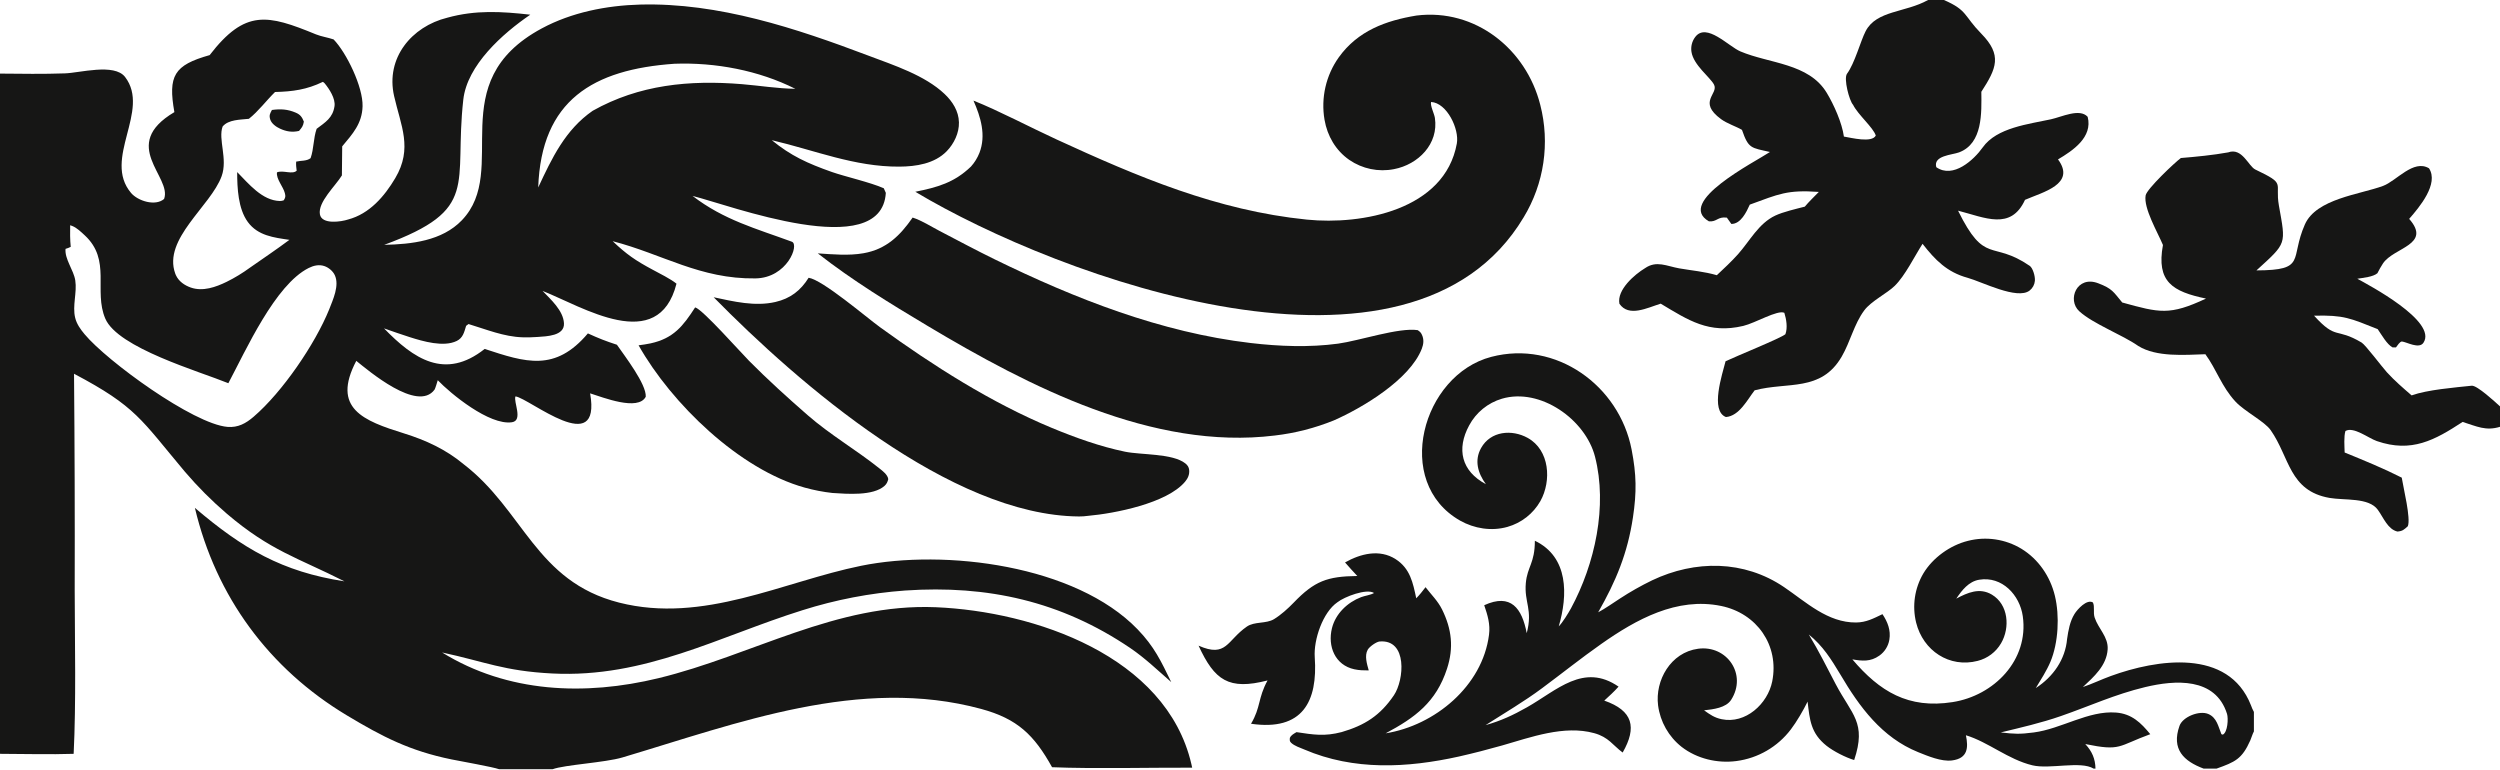
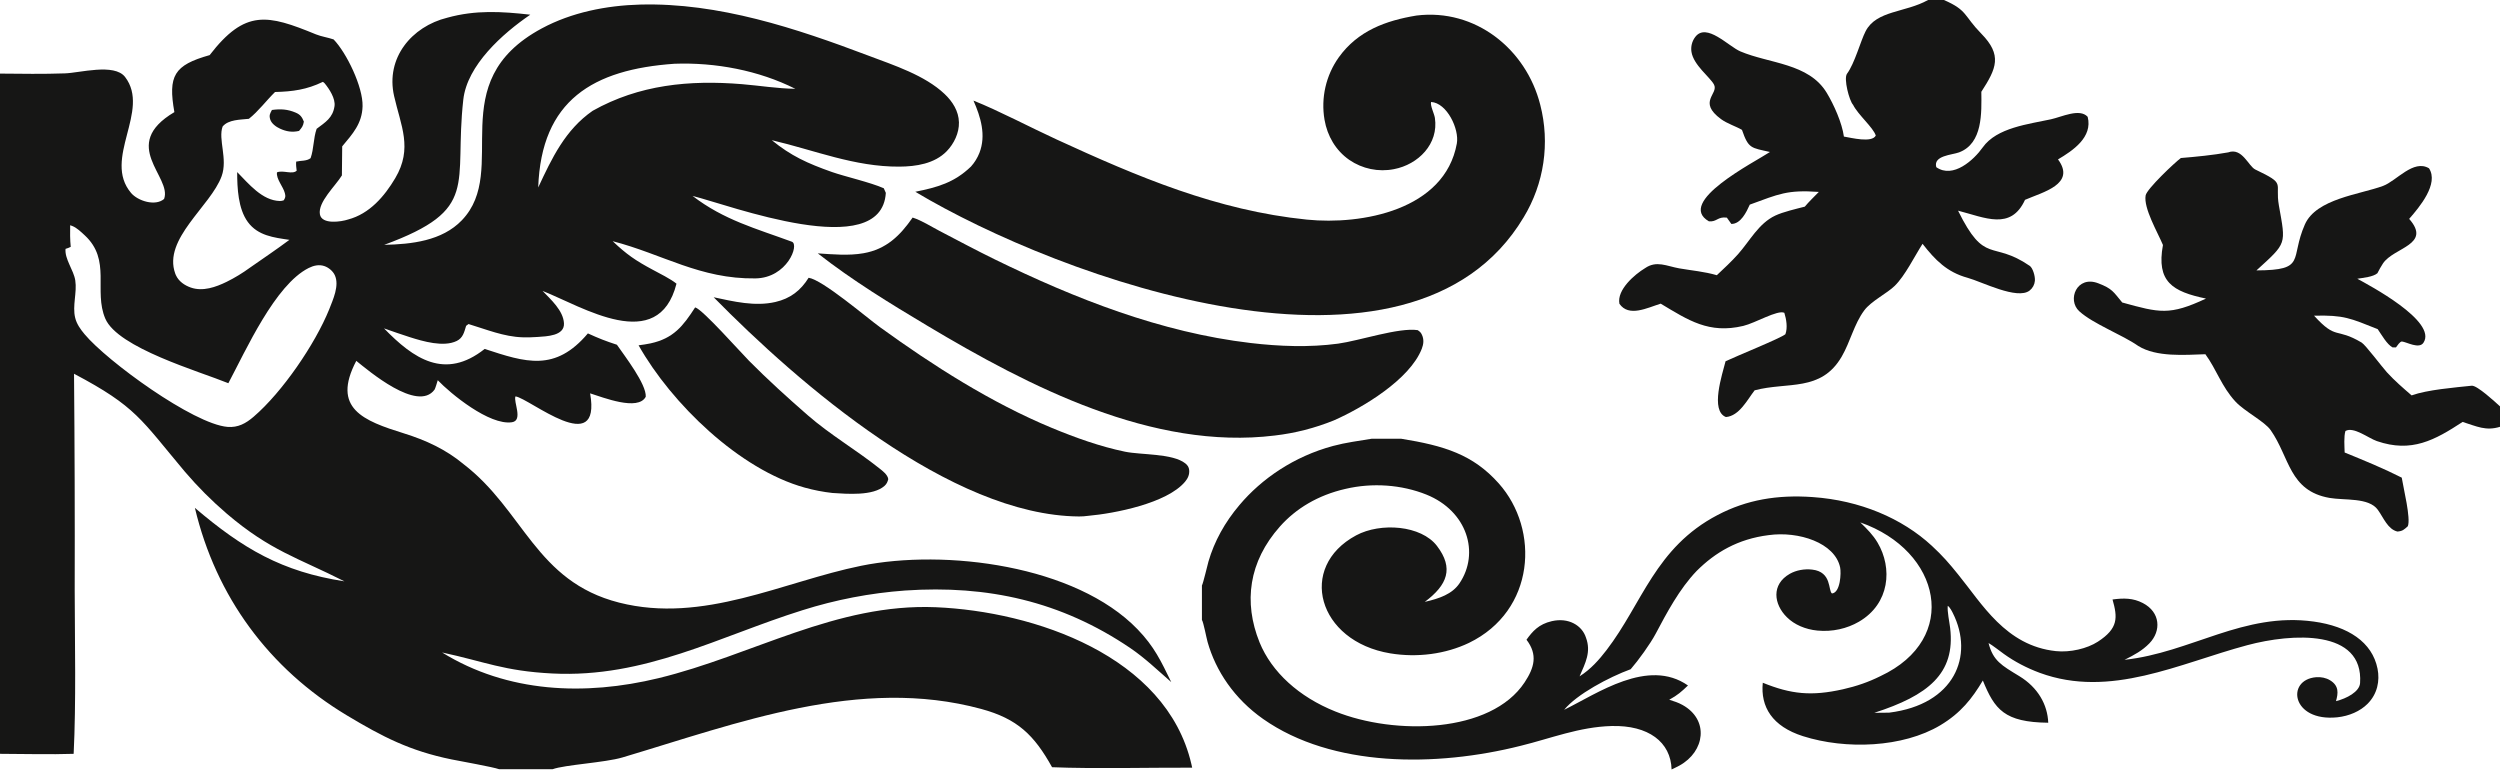
<svg xmlns="http://www.w3.org/2000/svg" width="1664" height="512" viewBox="0 0 1664 512">
  <path fill="#161615" d="M942.793 10.346C981.843 5.498 1015.81 32.544 1025.2 69.8C1031.76 95.23 1027.77 122.231 1014.13 144.675C938.839 270.54 705.213 185.116 609.22 127.65C623.93 124.665 635.136 121.596 646.296 110.843C648.692 108.167 650.593 105.087 651.91 101.746C656.468 90.05 652.754 77.84 647.933 66.955C664.61 73.58 686.255 85.025 703.304 92.841C757.172 117.629 810.118 140.135 869.858 146.175C906.495 149.88 961.618 139.864 969.667 95.536C971.406 85.964 963.107 68.477 952.533 67.873C951.809 70.161 954.64 75.668 955.062 78.466C957.672 95.793 943.993 109.516 927.798 112.591C917.463 114.608 906.751 112.383 898.075 106.417C889.033 100.123 883.461 90.492 881.604 79.715C879.109 65.129 882.54 50.151 891.135 38.105C903.782 20.526 922.307 13.725 942.793 10.346Z" />
  <path fill="#161615" d="M607.446 144.815C613.478 146.728 619.706 150.761 625.346 153.699C637.552 160.057 649.707 166.568 662.069 172.616C715.637 198.821 772.82 221.296 832.451 228.311C851.53 230.556 871.562 231.322 890.649 228.731C904.624 226.833 931.119 217.849 943.63 219.746C945.131 220.813 945.68 221.187 946.469 222.91C947.865 225.96 947.543 229.034 946.362 232.089C938.432 252.612 906.855 271.473 887.752 279.84C875.155 284.947 861.925 288.328 848.423 289.893C767.222 299.842 684.907 257.234 617.377 216.901C592.389 201.977 567.265 186.612 544.316 168.641C554.306 169.29 564.854 170.3 574.789 168.548C589.903 165.882 599.052 156.892 607.446 144.815Z" />
  <path fill="#161615" d="M538.232 184.879C547.594 186.296 576.623 211.183 585.624 217.707C620.914 243.287 659.794 268.104 700.193 284.851C715.762 291.305 732.232 297.211 748.757 300.637C759.625 302.891 780.472 301.674 788.989 308.464C790.431 309.613 791.317 310.939 791.51 312.787C791.829 315.84 790.665 318.382 788.755 320.657C776.687 335.022 741.797 341.794 724.153 343.349C722.192 343.626 720.215 343.763 718.235 343.759C632.729 343.155 531.666 255.453 475.008 197.847C488.348 200.68 502.508 204.153 516.118 200.997C526.057 198.693 532.887 193.429 538.232 184.879Z" />
  <path fill="#161615" d="M462.684 204.601C467.387 205.618 493.03 234.584 498.557 240.158C510.986 252.693 524.28 264.748 537.582 276.339C552.598 289.425 569.723 299.327 585.187 311.646C587.365 313.38 590.891 315.974 591.227 318.929C590.769 320.719 590.179 322.102 588.78 323.36C581.117 330.254 563.653 328.725 554.054 328.125C547.847 327.428 541.706 326.241 535.687 324.574C492.174 312.526 446.981 268.699 425.041 229.84C427.697 229.492 430.376 229.121 432.997 228.554C448.245 225.254 454.666 217.031 462.684 204.601Z" />
  <path fill="#161615" d="M255.719 162.969C273.755 162.581 294.168 160.406 307.407 146.619C339.767 112.919 293.697 54.928 360.641 18.888C380.438 8.23 403.713 3.643 426.032 3.045C478.284 1.646 529.899 18.844 578.137 37.078C594.879 43.407 615.511 50.064 628.691 62.526C634.02 67.566 638.09 73.922 638.272 81.438C638.442 88.482 634.995 95.644 630.148 100.634C622.036 108.984 609.742 110.841 598.601 110.912C568.774 111.104 542.121 99.938 513.7 93.302C526.44 103.734 537.443 108.735 553.69 114.472C562.035 117.419 579.437 121.382 588.251 125.312C588.771 126.491 589.223 127.514 589.606 128.381C586.709 175.06 485.23 136.406 460.954 130.404C481.968 146.525 503.244 152.102 527.071 160.891C532.223 162.792 523.933 185.027 502.793 185.308C465.941 185.797 441.275 169.231 407.794 160.528C416.978 169.265 422.991 173.406 434.338 179.478C438.831 181.883 446.497 185.718 450.269 188.814C438.196 236.381 387.736 204.15 361.132 193.63C366.637 199.395 374.91 206.683 375.378 215.195C375.843 223.639 363.662 223.85 357.891 224.275C354.563 224.52 351.187 224.61 347.835 224.51C335.361 224.136 323.632 219.237 311.833 215.679C311.212 216.151 310.684 216.552 310.251 216.882C308.955 221.115 308.169 224.915 303.981 226.95C295.182 231.224 281.52 227.182 272.764 224.412C267.012 222.544 261.287 220.594 255.592 218.56C275.264 238.815 296.142 253.196 322.6 232.25C349.936 241.227 369.467 247.72 391.302 221.912C398.539 225.211 403.061 227.005 410.619 229.461C415.814 236.988 430.349 255.795 429.811 264.075C424.709 273.845 401.265 264.452 392.781 261.815C400.463 305.622 352.545 265.188 343.109 263.832C341.554 267.223 348.386 279.883 340.776 281.04C325.764 283.321 299.774 261.889 291.372 253.068C291.058 254.147 289.706 258.69 289.253 259.314C278.005 274.792 244.869 246.353 237.143 240.194C220.502 271.861 241.919 280.069 268.872 288.455C283.461 292.993 296.848 299.172 308.587 308.979C348.707 339.76 356.527 386.958 412.056 401.086C468.195 415.369 521.153 387.167 573.142 376.592C628.922 365.246 715.869 376.122 757.163 418.865C768.272 430.364 772.753 439.979 779.582 454.018C770.714 446.269 762.022 437.927 752.315 431.35C706.275 400.159 657.23 389.322 602.465 393.047C579.229 394.734 556.271 399.143 534.062 406.182C478.447 423.597 429.42 451.397 367.606 448.274C335.374 446.645 322.742 440.403 294.273 434.292C337.875 461.246 389.386 463.25 438.255 451.4C500.649 436.27 556.651 401.355 622.96 404.172C688.3 406.949 776.208 436.496 792.976 508.554C793.161 509.353 793.338 510.154 793.506 510.957C764.372 510.862 728.782 511.804 700.255 510.658C688.324 489.203 677.223 478.419 653.059 471.864C572.353 449.969 490.958 481.321 414.304 504.152C402.72 507.602 376.014 509.007 367.745 512L332.26 512C328.395 510.548 306.134 506.603 300.529 505.458C272.742 499.786 254.645 490.411 230.91 476.174C179.117 445.107 143.697 397.079 129.717 338.033C161.542 365.149 187.69 380.543 229.259 386.936C198.369 371.264 179.967 366.677 150.904 341.864C140.921 333.312 131.62 323.995 123.085 313.997C93.659 278.992 90.766 270.699 49.273 248.767C49.696 296.889 49.845 345.014 49.721 393.138C49.794 428.08 50.7 467.259 49.022 501.745C33.685 502.285 15.549 501.781 0 501.744L0 48.985C14.386 49.115 28.646 49.353 43.08 48.839C52.766 48.614 76.082 41.882 83.253 51.241C100.439 73.672 68.057 105.737 87.23 128.428C91.718 133.741 103.348 137.473 109.213 132.429C114.741 117.749 79.026 96.547 116.067 74.631C111.786 50.448 115.731 43.403 139.539 36.685C163.216 6.027 177.987 9.611 210.294 22.871C213.808 24.314 218.441 24.989 222.046 26.244C230.601 35.063 241.68 57.831 241.325 70.763C241.009 82.291 234.666 89.155 227.767 97.412L227.568 116.76C223.294 123.778 211.493 134.51 212.927 142.659C214.157 149.645 227.244 147.597 231.67 146.102C245.985 142.328 255.952 130.605 263.072 118.589C274.858 98.698 266.812 83.778 262.302 63.879C256.582 38.641 273.926 17.659 297.73 11.78C316.579 6.57 333.732 7.611 352.966 9.775C334.409 22.433 310.929 43.401 308.368 66.338C301.985 123.497 319.87 139.316 255.719 162.969ZM219.09 205.967C221.609 199.448 226.068 190.032 222.829 183.124C221.564 180.428 218.812 178.136 216.037 177.151C212.44 175.873 208.764 176.717 205.458 178.376C183.095 189.595 163.706 233.084 151.99 255.068C132.577 247.132 78.404 231.56 70.078 212.055C62.131 193.439 74.299 173.132 56.368 156.6C53.984 154.402 51.185 151.651 48.161 150.435C47.678 150.241 47.2 150.066 46.701 149.917C46.622 154.751 46.586 159.488 47.082 164.308C45.931 164.902 44.854 165.29 43.616 165.646C42.993 172.532 49.051 179.767 50.107 186.656C51.348 194.755 48.081 203.456 50.029 211.5C51.044 215.695 53.562 219.171 56.284 222.441C71.216 240.374 128.628 282.243 151.438 284.141C158.403 284.721 163.621 281.837 168.811 277.386C187.984 260.938 209.779 228.961 219.09 205.967ZM448.922 42.434C394.718 46.227 360.255 66.692 358.234 124.784C367.325 105.294 376.208 86.405 394.475 73.747C425.431 56.339 458.935 53.151 493.852 56.018C505.572 56.981 517.64 58.967 529.36 59.11C505.001 46.842 476.098 41.433 448.922 42.434ZM214.886 54.489C204.208 59.663 194.805 60.955 183.068 61.235C177.234 66.956 171.997 74.065 165.648 79.084C159.998 79.715 152.062 79.498 148.172 84.21C145.052 92.708 151.706 105.753 147.516 117.275C140.252 137.249 108.291 158.988 116.627 182.068C116.762 182.441 116.913 182.809 117.08 183.169C118.99 187.307 122.814 189.924 127.014 191.399C134.96 194.19 143.65 191.109 150.852 187.582C156.236 184.945 161.545 181.684 166.388 178.146C175.121 172.01 184.092 166.041 192.628 159.643C182.28 158.11 171.678 156.914 164.977 147.791C158.471 138.935 157.885 125.196 157.861 114.539C165.486 122.25 174.504 133.525 186.279 133.787C187.201 133.807 188.034 133.619 188.892 133.302C190.021 131.365 190.168 130.795 189.593 128.529C188.491 124.182 183.741 119.166 184.352 114.719C188.403 113.057 194.595 116.373 197.466 113.622C197.186 111.561 196.959 109.643 197.135 107.565C200.517 106.766 203.99 107.354 206.736 105.27C208.961 98.93 208.513 92.193 210.754 85.737C216.58 81.344 221.518 78.473 222.648 70.672C223.381 65.615 219.184 59.244 216.122 55.489C215.782 55.072 215.344 54.764 214.886 54.489Z" />
  <path fill="#161615" d="M180.998 73.194C186.735 72.397 191.493 72.672 196.882 74.996C199.963 76.325 201.038 77.96 202.255 80.965C201.705 84.056 200.983 84.801 199.043 87.145C194.479 88.188 190.637 87.578 186.409 85.643C183.797 84.449 180.702 82.308 179.831 79.419C179.004 76.672 179.749 75.54 180.998 73.194Z" />
-   <path fill="#161615" d="M1134.56 167.757C1124.86 154.482 1120.33 139.061 1128.77 123.972C1140.29 103.371 1165.97 101.17 1185.09 111.733C1211.88 126.532 1214.13 163.748 1200.55 188.159C1191.88 203.45 1177.52 214.701 1160.6 219.471C1141.34 224.922 1120.47 221.528 1103.33 211.852C1021.8 165.406 1057.28 35.566 1141.13 13.675C1219.49 -6.782 1295.88 48.361 1310.9 125.828C1316.79 156.177 1317.13 177.277 1312.54 207.879C1306.03 251.339 1292.05 284.996 1270.44 322.825C1278.18 318.806 1289.06 311.159 1296.66 306.243C1309.18 298.049 1322.22 290.664 1335.69 284.135C1387.71 259.392 1446.99 259.448 1495.53 292.418C1522.21 310.537 1548.1 335.397 1582.57 335.154C1594.79 335.067 1603.78 330.181 1614.48 325.069C1620.73 334.365 1624.75 344.544 1622.83 355.923C1621.54 363.74 1617.17 370.712 1610.69 375.274C1599.92 382.885 1589.95 381.765 1578.06 379.784C1611.13 418.691 1645.74 439.889 1699.35 431.493C1749.4 423.654 1791.81 380.761 1784.31 327.605C1780.68 301.936 1759.28 278.829 1731.59 283.386C1718.86 285.482 1710.59 296.139 1703.82 306.27C1717.46 299.018 1732 292.564 1746.87 301.408C1766.97 313.358 1769.11 341.37 1758.01 360.301C1751.83 370.931 1741.62 378.615 1729.7 381.608C1695.46 390.429 1663.75 369.295 1655.25 335.363C1650.24 315.082 1653.4 293.648 1664.04 275.672C1675.47 256.716 1696.41 241.685 1717.92 236.357C1739.86 230.747 1763.14 234.171 1782.54 245.863C1803.22 258.426 1817.49 279.402 1823.15 302.807C1829.01 327.024 1827.43 359.697 1817.71 382.814C1813.35 393.181 1805.98 404.759 1800.04 414.491C1821.22 400.819 1835.79 379.759 1837.93 355.02C1839.45 344.682 1841.29 333.953 1846.83 324.928C1850.4 319.098 1861.96 306.472 1869.17 310.927C1871.65 316.012 1869.22 322.983 1871.29 329.251C1875.74 342.69 1887.93 352.647 1887.01 367.592C1885.78 387.314 1870.24 400.918 1857.03 413.251C1868.23 409.472 1879.36 404.093 1890.81 399.92C1946.34 379.672 2033.13 365.915 2060.39 435.239C2061.56 438.212 2062.37 440.616 2064 443.387L2064 466.938C2061.99 470.707 2061.38 473.89 2059.64 477.811C2049.56 500.465 2041.25 503.935 2018.72 512L2003.25 512C1979.11 503.016 1963.87 488.576 1973.96 460.212C1977.88 449.169 1998.13 441.249 2008.91 445.915C2019.19 450.368 2020.87 461.076 2024.66 470.306L2026.38 470.874C2032.31 467.926 2033.19 451.231 2031.47 445.743C2017.42 401.013 1968.36 404.721 1932.43 413.324C1895.93 422.062 1865.32 436.252 1830.46 448.375C1806.51 456.705 1781.8 462.349 1757.61 468.196C1774.57 470.131 1780.41 470.456 1797.52 468.227C1831.03 463.86 1863.66 441.594 1897.09 444.141C1916.23 445.6 1927.38 456.619 1938.58 470.304C1899.13 484.743 1903.4 491.172 1859.92 482.252C1868.08 491.006 1872.05 500.067 1872.29 512L1870.07 512C1854.48 502.31 1816.86 513.044 1795.95 507.994C1766.45 500.865 1742.65 479.832 1715.47 471.613C1718.56 486.564 1717.89 499.586 1698.63 502.099C1685.94 503.754 1669.28 496.755 1657.61 492.035C1613.77 474.302 1586.64 437.325 1563.49 398.011C1552.29 379.388 1542.47 363.554 1525.33 349.669C1537.6 369.869 1546.99 389.031 1557.79 409.569C1577.55 447.178 1595.45 456.077 1580.25 501.59C1570.22 498.661 1555.23 491.029 1546.92 484.432C1527.58 469.081 1526.49 452.934 1523.88 430.914C1518.83 441.267 1510.45 455.629 1503.67 464.465C1487.69 485.602 1463.88 499.429 1437.61 502.84C1414.59 505.828 1389.99 500.025 1371.52 485.753C1355.78 473.365 1345.52 455.306 1342.94 435.445C1339.13 405.318 1358.08 371.399 1391.39 366.915C1426.3 362.215 1451.02 398.098 1431.36 428.738C1425.14 438.436 1409.74 440.243 1398.6 441.436C1405.66 446.485 1411.09 450.356 1419.81 452.169C1448.73 458.32 1475.66 433.583 1481.07 406.455C1489.77 362.788 1462.45 323.991 1419.2 315.125C1365.7 304.156 1316.57 331.328 1274.24 361.076C1249.56 378.427 1226.9 396.593 1202.75 414.516C1180.86 430.855 1157.23 444.618 1134.18 459.36C1152.7 454.16 1167.33 447.374 1184.15 437.856C1220.54 417.258 1252.76 383.583 1295.12 412.762C1289.61 418.959 1283.9 424.082 1277.82 429.679C1312.68 441.801 1317.52 462.08 1300.08 492.522C1288.14 483.725 1283.24 473.92 1265.65 469.072C1229.26 459.041 1188.85 474.054 1154.34 483.933C1136.96 488.881 1119.45 493.363 1101.83 497.373C1039.27 511.215 974.875 514.595 914.837 488.857C909.615 486.618 903.056 484.663 898.835 480.699C896.829 478.815 897.172 477.279 897.304 474.888C898.789 471.368 902.075 469.852 905.355 467.845C926.141 470.972 939.327 473.187 960.061 467.758C987.811 459.641 1006.56 447.872 1023.27 423.178C1035.68 404.846 1039.99 355.206 1005.91 358.144C1002.06 358.476 993.706 364.272 991.543 368.125C987.439 375.435 990.648 385.432 992.79 393.149C986.407 393.11 981.665 393.121 975.357 391.765C951.988 386.742 942.812 363.927 948.281 342.006C952.644 324.513 966.973 310.797 983.604 304.462C988.35 302.655 995.044 301.96 999.209 299.455C990.336 293.611 963.13 304.094 954.924 310.636C937.167 322.753 925.964 356.06 927.45 377.187C931.224 430.844 912.748 466.808 850.336 457.697C862.333 437.494 858.42 427.168 870.322 405.276C823.313 417.351 806.243 405.26 786.843 363.175C820.806 378.153 821.016 356.917 845.263 340.112C854.513 333.701 868.577 336.919 878.155 331.092C886.445 326.048 895.169 318.183 901.833 311.249C927.234 284.819 942.704 279.329 978.953 278.871C973.885 273.639 968.949 267.928 964.104 262.459C982.651 251.974 1005.81 245.945 1025.38 258.526C1042.9 269.79 1046.3 287.098 1050.28 305.851C1054.85 301.14 1057.55 297.626 1061.53 292.423C1068.43 301.387 1076.43 309.093 1081.5 319.325C1093.36 343.262 1095.77 365.756 1087.53 391.038C1074.3 431.668 1048.78 450.335 1013.23 469.281C1072.7 459.741 1130.44 412.107 1138.35 350.003C1140 337.098 1136.65 326.329 1132.54 314.248C1164.87 299.407 1178.26 318.006 1183.97 348.059C1191.59 319.481 1180.77 311.017 1182.89 287.426C1184.68 267.519 1193.85 263.462 1193.82 236.224C1234.83 255.874 1233.82 302.152 1222.73 339.838C1227.29 335.395 1234.4 323.707 1237.56 317.977C1266.55 264.283 1281.97 194.148 1266.6 134.411C1255.03 89.458 1200.38 50.699 1154.03 64.308C1136.98 69.337 1122.66 81.001 1114.28 96.683C1098.79 125.258 1104.9 151.979 1134.56 167.757Z" transform="translate(365 230) scale(0.55)" />
+   <path fill="#161615" d="M198.463 0L232.466 0C283.033 10.844 316.494 24.469 346.535 69.075C394.883 140.864 389.207 266.317 311.82 316.066C284.56 333.363 251.574 339.196 220.035 332.299C135.033 313.658 111.224 198.592 180.11 149.601C208.708 129.262 256.054 133.993 274.469 165.987C294.367 200.559 286.721 226.319 260.241 252.579C277.188 247.472 292.272 240.575 300.778 223.845C324.633 176.924 309.883 112.127 262.239 86.573C233.152 71.07 199.065 67.869 167.599 77.684C135.424 87.421 109.668 108.171 91.071 135.951C54.677 190.317 48.356 252.989 67.312 315.294C81.471 361.261 113.297 399.728 155.799 422.243C225.248 459.287 337.415 456.294 376.822 377.142C388.154 354.381 392.4 334.392 379.004 311.148C386.095 298.033 393.299 287.102 408.574 282.43C428.134 276.447 443.863 289.039 448.422 307.799C454.715 330.139 447.776 346.991 440.994 367.833C454.075 356.932 464.045 341.758 472.461 327.236C514.249 255.121 529.359 168.54 602.238 118.058C636.323 94.448 671.867 86.508 713.18 90.352C768.39 95.489 817.453 123.035 852.353 165.806C864.975 181.274 872.694 193.115 883.042 210.165C910.647 254.899 938.476 320.605 997.266 328.807C1013.79 331.112 1033.64 324.999 1046.19 314.215C1070.31 293.496 1069.27 276.761 1063.33 248.882C1076.43 246.519 1087.36 246.553 1098.77 254.417C1119.34 268.61 1120.4 297.614 1106.38 316.762C1098.16 327.994 1088.71 334.762 1077.35 342.268C1154.97 331.111 1216.34 267.993 1298.3 283.051C1338.29 290.396 1366.62 314.707 1372.8 356.126C1375.58 374.796 1372.7 394.994 1361.11 410.412C1352.52 421.792 1339.77 429.299 1325.65 431.281C1272.22 438.381 1265.6 373.143 1301.03 369.186C1306.86 368.529 1312.72 370.224 1317.29 373.895C1328.03 382.542 1326.85 394.086 1324.26 406.252C1336.66 402.155 1351.71 391.769 1352.4 378.285C1356.64 294.516 1273.22 300.99 1220.72 319.601C1141.18 347.8 1060.76 402.652 978.239 362.366C962.923 354.809 948.842 344.97 936.479 333.186C932.215 329.114 922.788 319.359 918.552 316.307C923.857 343.867 933.7 350.766 954.543 367.597C976.279 385.15 987.459 411.701 988.262 439.656C937.008 438.881 925.702 419.17 911.899 374.273C899.502 401.931 886.182 424.636 862.146 443.631C818.5 478.122 752.007 481.602 701.815 460.424C665.902 445.271 652.132 414.997 654.929 377.762C687.951 395.506 711.64 398.852 748.52 387.877C764.317 383.176 778.584 376.613 792.291 367.525C885.979 309.46 863.087 173.263 768.789 129.57C776.839 139.9 783.562 148.79 788.975 160.875C806.565 200.144 803.42 255.389 767.145 283.332C753.333 293.972 736.101 299.27 718.709 296.992C704.563 295.184 691.738 287.761 683.122 276.396C667.707 256.348 664.591 225.614 686.563 209.081C694.024 203.55 703.382 201.221 712.565 202.61C735.934 206.09 731.017 235.318 735.744 239.572C745.693 238.194 746.542 207.482 745.268 199.383C739.244 161.099 696.829 142.75 661.612 149.289C625.753 155.277 599.366 176.053 577.781 204.592C557.451 232.647 542.714 269.808 529.836 301.941C523.569 317.577 509.804 342.886 500.675 356.8C475.355 369.077 437.579 395.727 422.967 419.645C461.577 394.622 520.867 338.775 567.573 381.999C559.704 391.88 555.796 396.658 545.692 404.064C551.462 406.505 555.988 408.316 561.14 412.092C592.531 435.098 587.454 484.202 557.617 505.958C554.684 508.096 551.508 510.06 548.436 512C547.575 469.522 521.317 443.199 478.295 444.753C440.599 446.115 407.437 463.929 372.287 475.344C273.366 508.461 152.186 508.936 71.528 433.879C37.8 402.493 16.127 359.427 6.602 314.637C5.178 307.942 1.891 284.481 0 280.465L0 227.265C1.619 223.192 6.285 196.469 7.638 190.087C14.452 159.034 26.715 129.435 43.857 102.661C69.563 62.156 107.449 27.475 153.181 11.203C168.341 5.808 182.886 3.492 198.463 0ZM785.216 424.252C790.774 424.2 797.091 424.275 802.583 424.036C878.83 411.386 902.052 336.227 876.83 269.835C875.635 266.69 873.367 260.791 870.914 258.668C870.222 267.719 872.855 283.362 873.72 293.009C880.085 364.006 847.531 397.533 785.216 424.252Z" id="ornament-scroll" transform="translate(800 292) scale(0.57 0.43)" />
  <path fill="#161615" d="M1683.31 0L1693.85 0C1709.68 6.834 1707.01 10.43 1718.73 22.381C1732.8 36.72 1728.88 45.492 1718.78 61.089C1718.92 75.007 1719.81 95.471 1703.94 101.424C1699.3 103.165 1686.62 103.5 1688.79 111.277C1700 119.138 1713.82 106.426 1719.69 98.125C1729.07 84.876 1750.37 82.639 1765.12 79.397C1772.42 77.791 1784.22 71.885 1789.56 77.759C1793.05 91.398 1779.57 100.309 1769.81 106.095C1781.99 122.596 1759.58 127.896 1747.85 133.009C1738.42 153.543 1721.25 144.835 1703.28 140.223C1721.3 176.799 1725.7 159.621 1751.01 176.971C1752.97 178.313 1754.7 183.741 1754.42 186.925C1754.2 189.469 1752.93 191.807 1750.92 193.381C1742.73 199.818 1719.02 187.474 1709.63 184.904C1695.97 181.167 1688.05 173.071 1679.65 162.283C1674.29 170.643 1668 183.562 1661.11 190.286C1655.93 195.334 1645.42 200.417 1640.82 206.635C1634.03 215.802 1631.6 227.456 1625.83 237.373C1612.02 261.069 1589.87 253.95 1567.89 259.796C1563.03 266.041 1557.71 276.838 1548.79 277.583C1538.11 273.451 1546.38 249.102 1548.53 240.461C1555.13 237.277 1585.51 225.007 1588.36 222.452C1589.95 218.103 1588.99 212.513 1587.66 208.196C1583.1 206.1 1568.36 215.017 1560.33 216.924C1537.45 222.361 1523.8 213.169 1505.36 202.112C1496.37 204.907 1484.11 211.299 1477.88 202.168C1476.09 192.944 1487.93 182.704 1495 178.457C1502.62 173.222 1509.37 177.155 1517.73 178.622C1526.09 180.088 1534.36 180.739 1542.72 183.181C1547.4 178.78 1552.59 173.963 1556.81 169.224C1564.7 160.371 1570.5 148.709 1581.66 143.473C1586.86 141.035 1595.53 139.02 1601.28 137.545C1603.69 134.588 1607.85 130.574 1610.61 127.738C1589.47 126.233 1584.01 129.161 1564.66 136.196C1562.44 141.142 1558.66 149.117 1552.38 149.056L1549.4 144.86C1543.2 144.02 1542.78 147.846 1537.45 147.316C1515.2 134.519 1567.82 107.983 1578.08 101.163C1565.53 98.301 1563.79 99.057 1559.46 86.444C1555.79 84.252 1549.56 82.257 1545.56 79.319C1529.61 67.606 1544.21 62.543 1540.81 56.237C1538.16 51.302 1527.22 43.358 1525.84 34.524C1525.29 31.016 1526.2 27.437 1528.35 24.611C1535.78 14.784 1550.46 30.845 1558.4 34.216C1577.7 42.407 1603.88 41.999 1615.85 61.746C1620.62 69.616 1626.07 81.812 1627.3 90.903C1632.26 91.724 1645.98 95.258 1648.52 90.219C1646.85 84.879 1636.76 76.479 1633.39 69.737C1630.91 67.137 1626.99 52.293 1629.38 49.07C1634.52 42.134 1638.31 27.487 1641.75 20.801C1648.94 6.812 1668.24 8.485 1683.31 0Z" transform="translate(-400 0)" />
  <path fill="#161615" d="M1839.66 163.068C1836.11 154.594 1826.66 138.562 1828.13 130.087C1828.87 125.778 1847.53 108.158 1851.59 105.175C1861.53 104.372 1873.14 103.226 1883.08 101.426C1892.38 98.005 1896.55 110.63 1901.13 112.827C1922.1 122.867 1914.03 120.919 1916.84 136.827C1921.46 163.02 1922.34 161.338 1901.89 179.981C1935.64 179.839 1923.89 172.601 1934.12 149.414C1941.71 132.207 1970.87 129.448 1986.21 123.724C1995.14 120.39 2006.4 105.813 2016.75 112.023C2023.46 122.322 2010.34 137.933 2003.54 145.686C2018.8 163.048 1993.18 164.607 1986.07 175.401C1984.69 177.507 1983.54 179.609 1982.4 181.857C1979.49 184.341 1973.04 184.871 1969.03 185.532C1976.25 189.519 2022.59 213.88 2013.03 228.164C2010.15 232.466 2001.98 227.696 1998.79 227.308C1997.45 227.145 1995.65 230.077 1994.74 231.232L1992.52 231.252C1988.75 229.252 1985.27 222.935 1982.59 219.072C1964.26 211.807 1960.29 209.63 1940.23 210.119C1955.36 226.728 1954.52 217.68 1971.91 228.021C1974.47 229.546 1985.49 244.268 1988.73 247.805C1994.05 253.599 1999.12 257.924 2005.17 263.175C2015.66 259.402 2033.86 257.93 2045.18 256.735C2048.71 256.363 2060.96 267.706 2064 270.484L2064 284.083C2054.56 286.981 2048.67 283.843 2039.11 280.834C2020.56 292.972 2005.12 301.549 1982.05 293.591C1976.31 291.614 1966.61 283.773 1961.12 286.869C1959.98 290.577 1960.49 297.095 1960.6 301.186C1973.88 306.632 1985.8 311.449 1998.6 317.919C1999.74 325.037 2004.75 345.13 2002.64 350.262C2000.06 352.545 1999.23 353.509 1995.71 353.802C1989.26 352.23 1986.6 344.782 1982.67 339.314C1976.66 330.971 1960.46 333.156 1950.54 331.411C1923.58 326.671 1924.08 304.452 1911.36 286.306C1907.29 280.494 1894.05 273.875 1887.97 267.346C1878.73 257.432 1875.38 246.028 1867.9 235.77C1854.17 236.223 1835.36 237.815 1823.25 230.288C1812.55 222.779 1793.29 215.654 1783.96 207.165C1775.69 199.632 1782.33 183.062 1796.6 188.552C1806.04 192.179 1806.61 194.21 1812.56 201.344C1837.48 208.214 1844.08 210.082 1868.31 198.73C1846.06 194.063 1835.16 187.637 1839.66 163.068Z" transform="translate(-400 0)" />
</svg>
